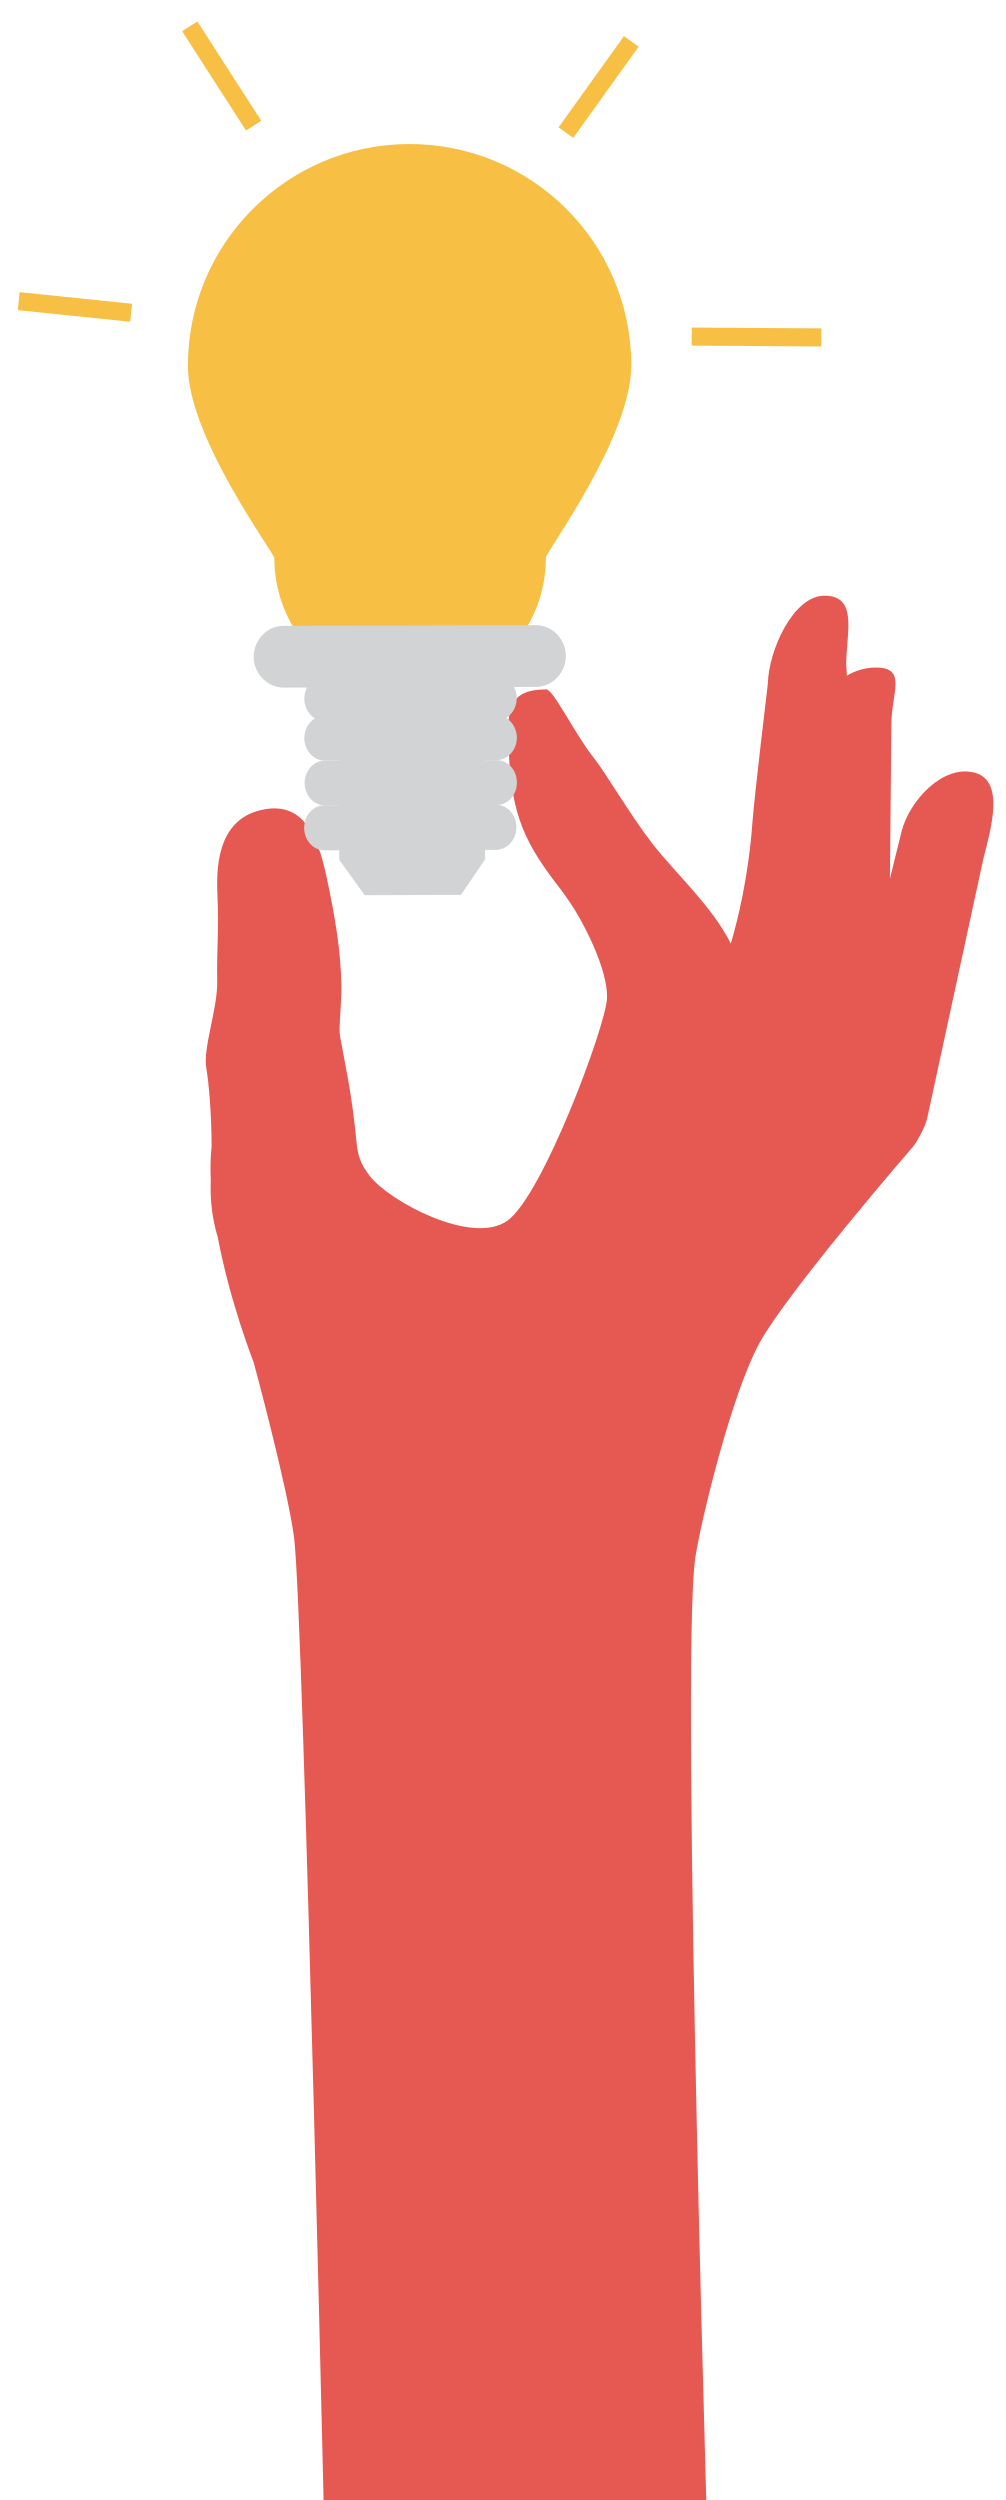
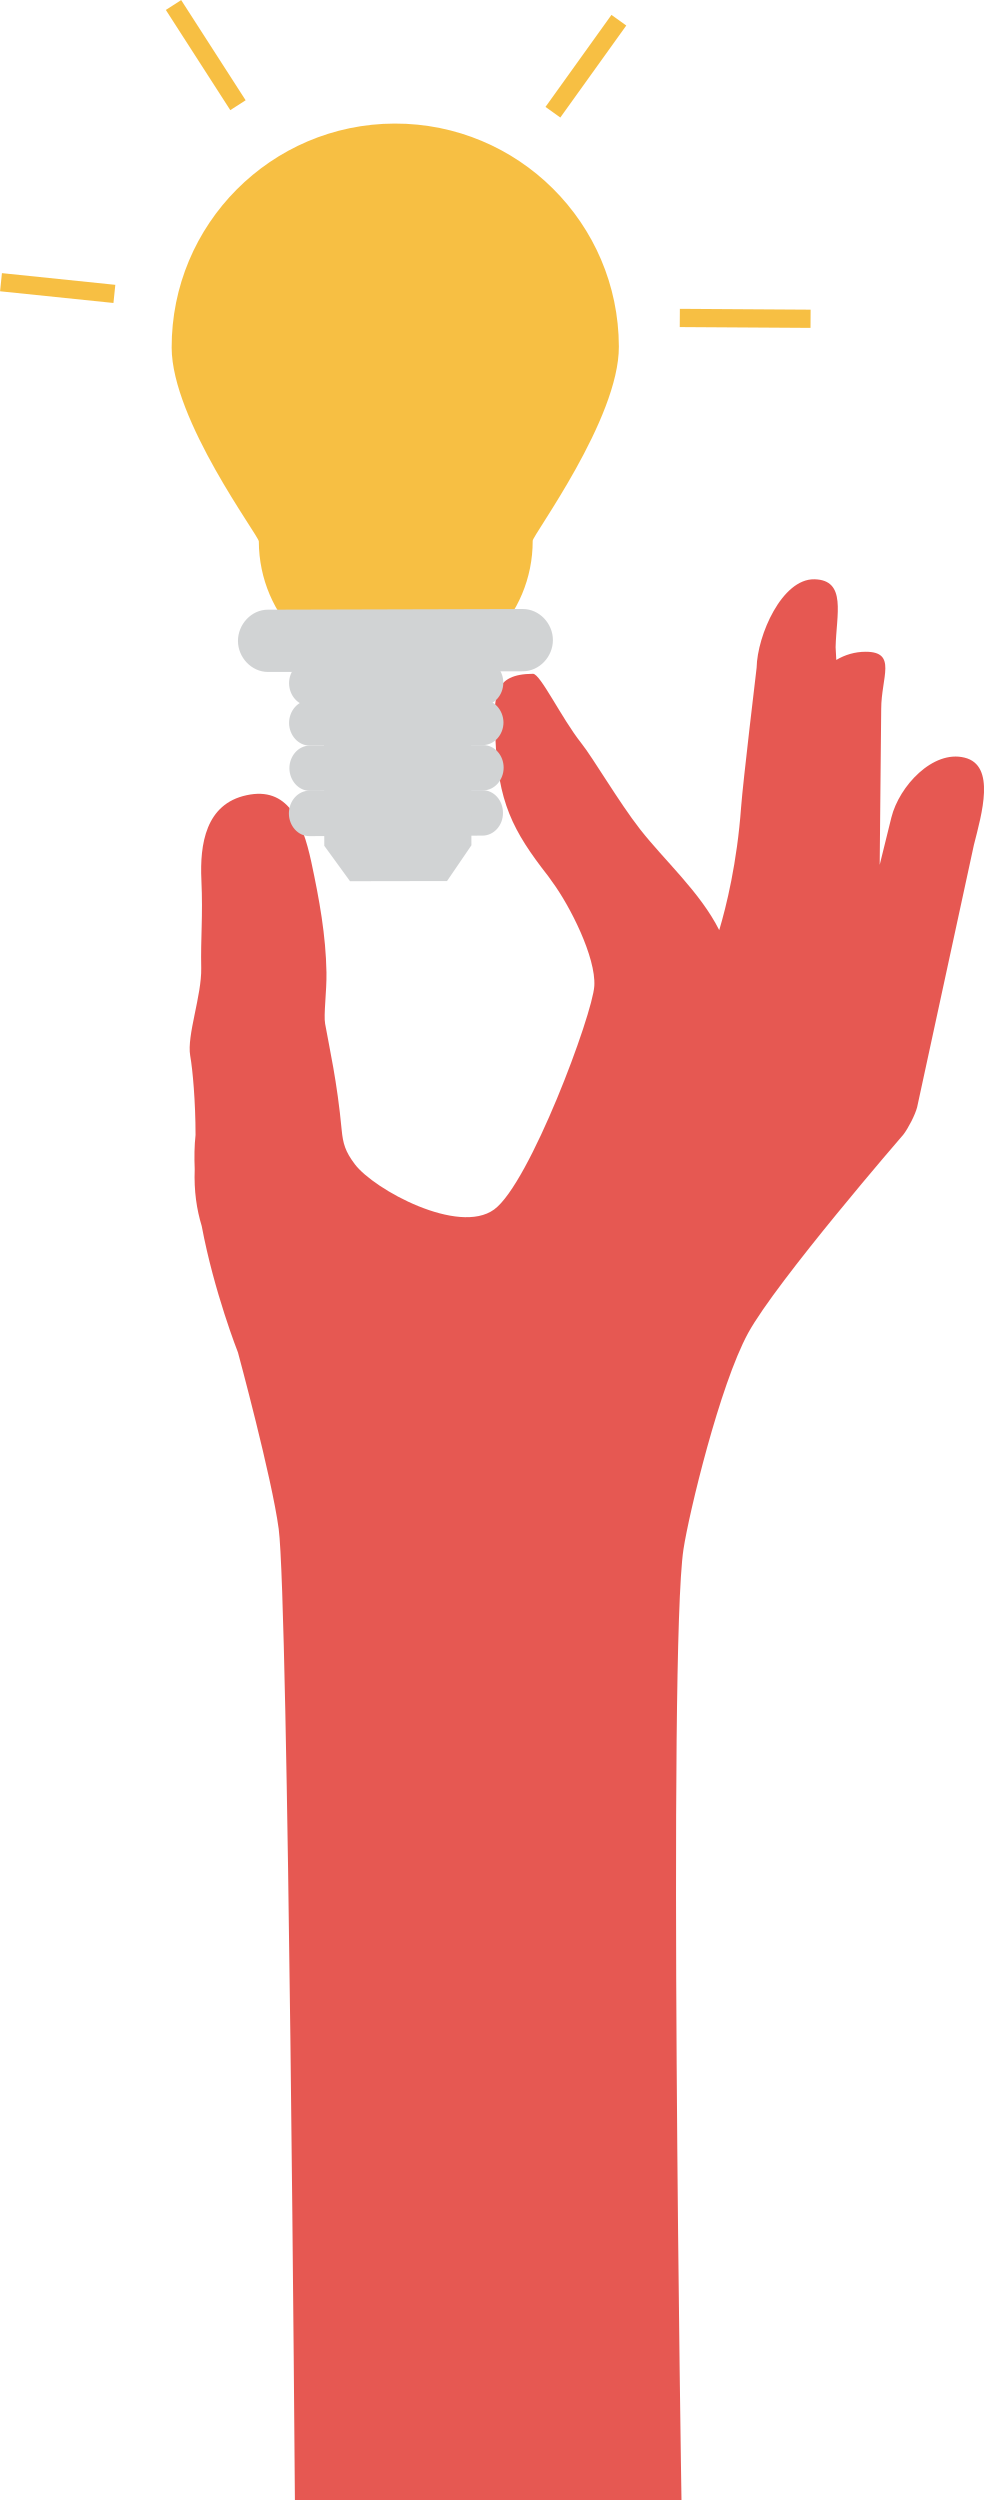
- <svg xmlns="http://www.w3.org/2000/svg" xmlns:xlink="http://www.w3.org/1999/xlink" version="1.1" id="Calque_1" x="0px" y="0px" width="60.75px" height="151px" viewBox="0 0 60.75 151" enable-background="new 0 0 60.75 151" xml:space="preserve">
+ <svg xmlns="http://www.w3.org/2000/svg" version="1.1" id="Calque_1" x="0px" y="0px" width="58.92px" height="149.71px" viewBox="0 0 58.92 149.71" enable-background="new 0 0 58.92 149.71" xml:space="preserve">
  <g>
-     <defs>
-       <path id="SVGID_1_" d="M74,151h-342c-2.21,0-4-1.79-4-4V-65c0-2.21,1.79-4,4-4H74c2.21,0,4,1.79,4,4v212    C78,149.21,76.21,151,74,151z" />
-     </defs>
-     <clipPath id="SVGID_2_">
-       <use xlink:href="#SVGID_1_" overflow="visible" />
-     </clipPath>
-     <g clip-path="url(#SVGID_2_)">
-       <path fill="#E65852" d="M58.83,46.66c-1.89-0.47-3.91,1.7-4.38,3.58l-0.7,2.84l0.09-9.33c0-1.9,0.97-3.43-0.93-3.43    c-0.64,0-1.24,0.18-1.76,0.49l-0.04-0.76c0.04-1.95,0.68-4.03-1.27-4.07c-1.94-0.04-3.42,3.35-3.46,5.29c0,0-0.82,6.86-0.93,8.36    c-0.24,3.32-0.89,5.96-1.31,7.36c-1.14-2.27-3.27-4.16-4.74-6.04c-1.28-1.64-2.8-4.25-3.53-5.17c-1.16-1.46-2.44-4.14-2.88-4.14    c-2.39,0.01-2.37,1.34-2.26,3.73c0.16,3.95,1.02,5.64,3.17,8.39c0.09,0.11,0.12,0.18,0.22,0.31c1.09,1.47,2.64,4.55,2.54,6.26    c-0.1,1.71-3.87,11.84-6,13.39c-2.13,1.55-7.18-1.18-8.34-2.71c-0.58-0.77-0.71-1.24-0.79-2.06c-0.27-2.9-0.73-4.88-0.99-6.35    c-0.1-0.53,0.1-1.95,0.08-3.08c-0.04-2.23-0.42-4.33-0.91-6.62c-0.53-2.46-1.42-4.52-3.87-3.99c-2.45,0.52-2.81,2.93-2.71,5.08    c0.1,2.2-0.05,3.44-0.01,5.27c0.03,1.67-0.87,4.03-0.66,5.25c0.15,0.84,0.32,2.77,0.32,4.75c-0.07,0.64-0.08,1.33-0.05,2.04    c-0.05,1.33,0.12,2.42,0.42,3.41c0.74,3.95,2.17,7.57,2.17,7.57s2.03,7.49,2.44,10.57c0.58,4.4,1.97,66.13,1.97,66.13l23.15-0.46    c0,0-1.81-58.32-0.88-64.46c0.33-2.16,2.17-9.82,3.87-12.94c1.7-3.11,9.3-11.89,9.3-11.89c0.29-0.38,0.7-1.17,0.82-1.63l3.4-15.71    C59.86,50.03,60.72,47.12,58.83,46.66z" />
+     <path fill="#E65852" d="M57.76,45.37c-1.89-0.47-3.91,1.7-4.38,3.58l-0.7,2.84l0.09-9.33c0-1.9,0.97-3.43-0.93-3.43   c-0.64,0-1.24,0.18-1.76,0.49l-0.04-0.76c0.04-1.95,0.68-4.03-1.27-4.07c-1.94-0.04-3.42,3.35-3.46,5.29c0,0-0.82,6.86-0.93,8.36   c-0.24,3.32-0.89,5.96-1.31,7.36c-1.14-2.27-3.27-4.16-4.74-6.04c-1.28-1.64-2.8-4.25-3.53-5.17c-1.16-1.46-2.44-4.14-2.88-4.14   c-2.39,0.01-2.37,1.34-2.26,3.73c0.16,3.95,1.02,5.64,3.17,8.39c0.09,0.11,0.12,0.18,0.22,0.31c1.09,1.47,2.64,4.55,2.54,6.26   c-0.1,1.71-3.87,11.84-6,13.39c-2.13,1.55-7.18-1.18-8.34-2.71c-0.58-0.77-0.71-1.24-0.79-2.06c-0.27-2.9-0.73-4.88-0.99-6.35   c-0.1-0.53,0.1-1.95,0.08-3.08c-0.04-2.23-0.42-4.33-0.91-6.62c-0.53-2.46-1.42-4.52-3.87-3.99c-2.45,0.52-2.81,2.93-2.71,5.08   c0.1,2.2-0.05,3.44-0.01,5.27c0.03,1.67-0.87,4.03-0.66,5.25c0.15,0.84,0.32,2.77,0.32,4.75c-0.07,0.64-0.08,1.33-0.05,2.04   c-0.05,1.33,0.12,2.42,0.42,3.41c0.74,3.95,2.17,7.57,2.17,7.57s2.03,7.49,2.44,10.57c0.58,4.4,0.97,58.15,0.97,58.15h23.15   c0,0-0.81-50.8,0.12-56.94c0.33-2.16,2.17-9.82,3.87-12.94c1.7-3.11,9.3-11.89,9.3-11.89c0.29-0.38,0.7-1.17,0.82-1.63l3.4-15.71   C58.79,48.74,59.65,45.83,57.76,45.37z" />
+     <g>
      <g>
-         <g>
-           <path id="ampoule_35_" fill="#F7BF43" d="M38.13,22.04C38.11,14.65,32.1,8.68,24.7,8.7c-7.39,0.02-13.37,6.03-13.35,13.42      c0.01,4.33,5.22,11.27,5.22,11.6c0.01,4.53,3.69,8.19,8.22,8.18c4.53-0.01,8.19-3.69,8.18-8.22      C32.97,33.34,38.15,26.38,38.13,22.04" />
-           <path id="ampoule_34_" fill="#D1D3D4" d="M32.39,41.49l-15.27,0.04c-0.99,0-1.8-0.87-1.8-1.86c0-0.99,0.8-1.87,1.79-1.87      l15.27-0.04c0.99,0,1.8,0.87,1.8,1.86C34.18,40.61,33.38,41.48,32.39,41.49" />
-           <path id="ampoule_33_" fill="#D1D3D4" d="M29.99,43.53l-10.38,0.03c-0.68,0-1.22-0.61-1.23-1.35c0-0.74,0.54-1.36,1.22-1.36      l10.39-0.03c0.67,0,1.22,0.61,1.22,1.35C31.21,42.91,30.67,43.53,29.99,43.53" />
-           <path id="ampoule_32_" fill="#D1D3D4" d="M30,45.91l-10.39,0.03c-0.67,0-1.22-0.61-1.23-1.35c0-0.74,0.54-1.36,1.22-1.36      l10.39-0.03c0.67,0,1.22,0.61,1.23,1.35C31.22,45.29,30.67,45.91,30,45.91" />
-           <path id="ampoule_31_" fill="#D1D3D4" d="M30.01,48.62l-10.38,0.03c-0.68,0-1.22-0.61-1.23-1.35c0-0.74,0.54-1.36,1.22-1.36      L30,45.91c0.68,0,1.22,0.61,1.22,1.35C31.23,48,30.68,48.62,30.01,48.62" />
-           <path id="ampoule_30_" fill="#D1D3D4" d="M29.98,51.33l-10.39,0.03c-0.67,0-1.22-0.61-1.22-1.36c0-0.74,0.54-1.36,1.22-1.36      l10.38-0.03c0.68,0,1.22,0.61,1.22,1.35C31.2,50.71,30.65,51.32,29.98,51.33" />
-           <polygon id="ampoule_29_" fill="#D1D3D4" points="29.3,51.91 27.84,54.05 22.03,54.07 20.49,51.94 20.45,39.49 29.27,39.47           " />
-         </g>
-         <g>
-           <line fill="#F7BF43" stroke="#F7BF43" stroke-width="1.092" stroke-miterlimit="10" x1="15.32" y1="7.59" x2="11.46" y2="1.59" />
-           <line fill="#F7BF43" stroke="#F7BF43" stroke-width="1.092" stroke-miterlimit="10" x1="7.92" y1="18.89" x2="1.13" y2="18.19" />
-           <line fill="#F7BF43" stroke="#F7BF43" stroke-width="1.092" stroke-miterlimit="10" x1="34.18" y1="8.01" x2="38.13" y2="2.5" />
-           <line fill="#F7BF43" stroke="#F7BF43" stroke-width="1.092" stroke-miterlimit="10" x1="41.78" y1="20.33" x2="49.61" y2="20.38" />
-         </g>
+         <path id="ampoule_77_" fill="#F7BF43" d="M37.06,20.75C37.04,13.36,31.03,7.38,23.63,7.4c-7.39,0.02-13.37,6.03-13.35,13.42     c0.01,4.33,5.22,11.27,5.22,11.6c0.01,4.53,3.69,8.19,8.22,8.18s8.19-3.69,8.18-8.22C31.9,32.05,37.08,25.08,37.06,20.75" />
+         <path id="ampoule_76_" fill="#D1D3D4" d="M31.32,40.2l-15.27,0.04c-0.99,0-1.8-0.87-1.8-1.86s0.8-1.87,1.79-1.87l15.27-0.04     c0.99,0,1.8,0.87,1.8,1.86C33.11,39.32,32.31,40.19,31.32,40.2" />
+         <path id="ampoule_75_" fill="#D1D3D4" d="M28.92,42.24l-10.38,0.03c-0.68,0-1.22-0.61-1.23-1.35c0-0.74,0.54-1.36,1.22-1.36     l10.39-0.03c0.67,0,1.22,0.61,1.22,1.35C30.14,41.62,29.6,42.24,28.92,42.24" />
+         <path id="ampoule_74_" fill="#D1D3D4" d="M28.93,44.62l-10.39,0.03c-0.67,0-1.22-0.61-1.23-1.35c0-0.74,0.54-1.36,1.22-1.36     l10.39-0.03c0.67,0,1.22,0.61,1.23,1.35C30.15,44,29.6,44.61,28.93,44.62" />
+         <path id="ampoule_73_" fill="#D1D3D4" d="M28.94,47.33l-10.38,0.03c-0.68,0-1.22-0.61-1.23-1.35c0-0.74,0.54-1.36,1.22-1.36     l10.39-0.03c0.68,0,1.22,0.61,1.22,1.35C30.16,46.71,29.61,47.33,28.94,47.33" />
+         <path id="ampoule_72_" fill="#D1D3D4" d="M28.91,50.04l-10.39,0.03c-0.67,0-1.22-0.61-1.22-1.36c0-0.74,0.54-1.36,1.22-1.36     l10.38-0.03c0.68,0,1.22,0.61,1.22,1.35C30.13,49.42,29.58,50.03,28.91,50.04" />
+         <polygon id="ampoule_71_" fill="#D1D3D4" points="28.23,50.62 26.77,52.76 20.96,52.77 19.42,50.65 19.38,38.2 28.2,38.18    " />
+       </g>
+       <g>
+         <line fill="none" stroke="#F7BF43" stroke-width="1.092" stroke-miterlimit="10" x1="14.25" y1="6.3" x2="10.39" y2="0.3" />
+         <line fill="none" stroke="#F7BF43" stroke-width="1.092" stroke-miterlimit="10" x1="6.85" y1="17.6" x2="0.06" y2="16.9" />
+         <line fill="none" stroke="#F7BF43" stroke-width="1.092" stroke-miterlimit="10" x1="33.11" y1="6.72" x2="37.06" y2="1.21" />
+         <line fill="none" stroke="#F7BF43" stroke-width="1.092" stroke-miterlimit="10" x1="40.71" y1="19.04" x2="48.54" y2="19.09" />
      </g>
    </g>
  </g>
  <g>
</g>
  <g>
</g>
  <g>
</g>
  <g>
</g>
  <g>
</g>
  <g>
</g>
  <g>
</g>
  <g>
</g>
  <g>
</g>
  <g>
</g>
  <g>
</g>
  <g>
</g>
  <g>
</g>
  <g>
</g>
  <g>
</g>
</svg>
